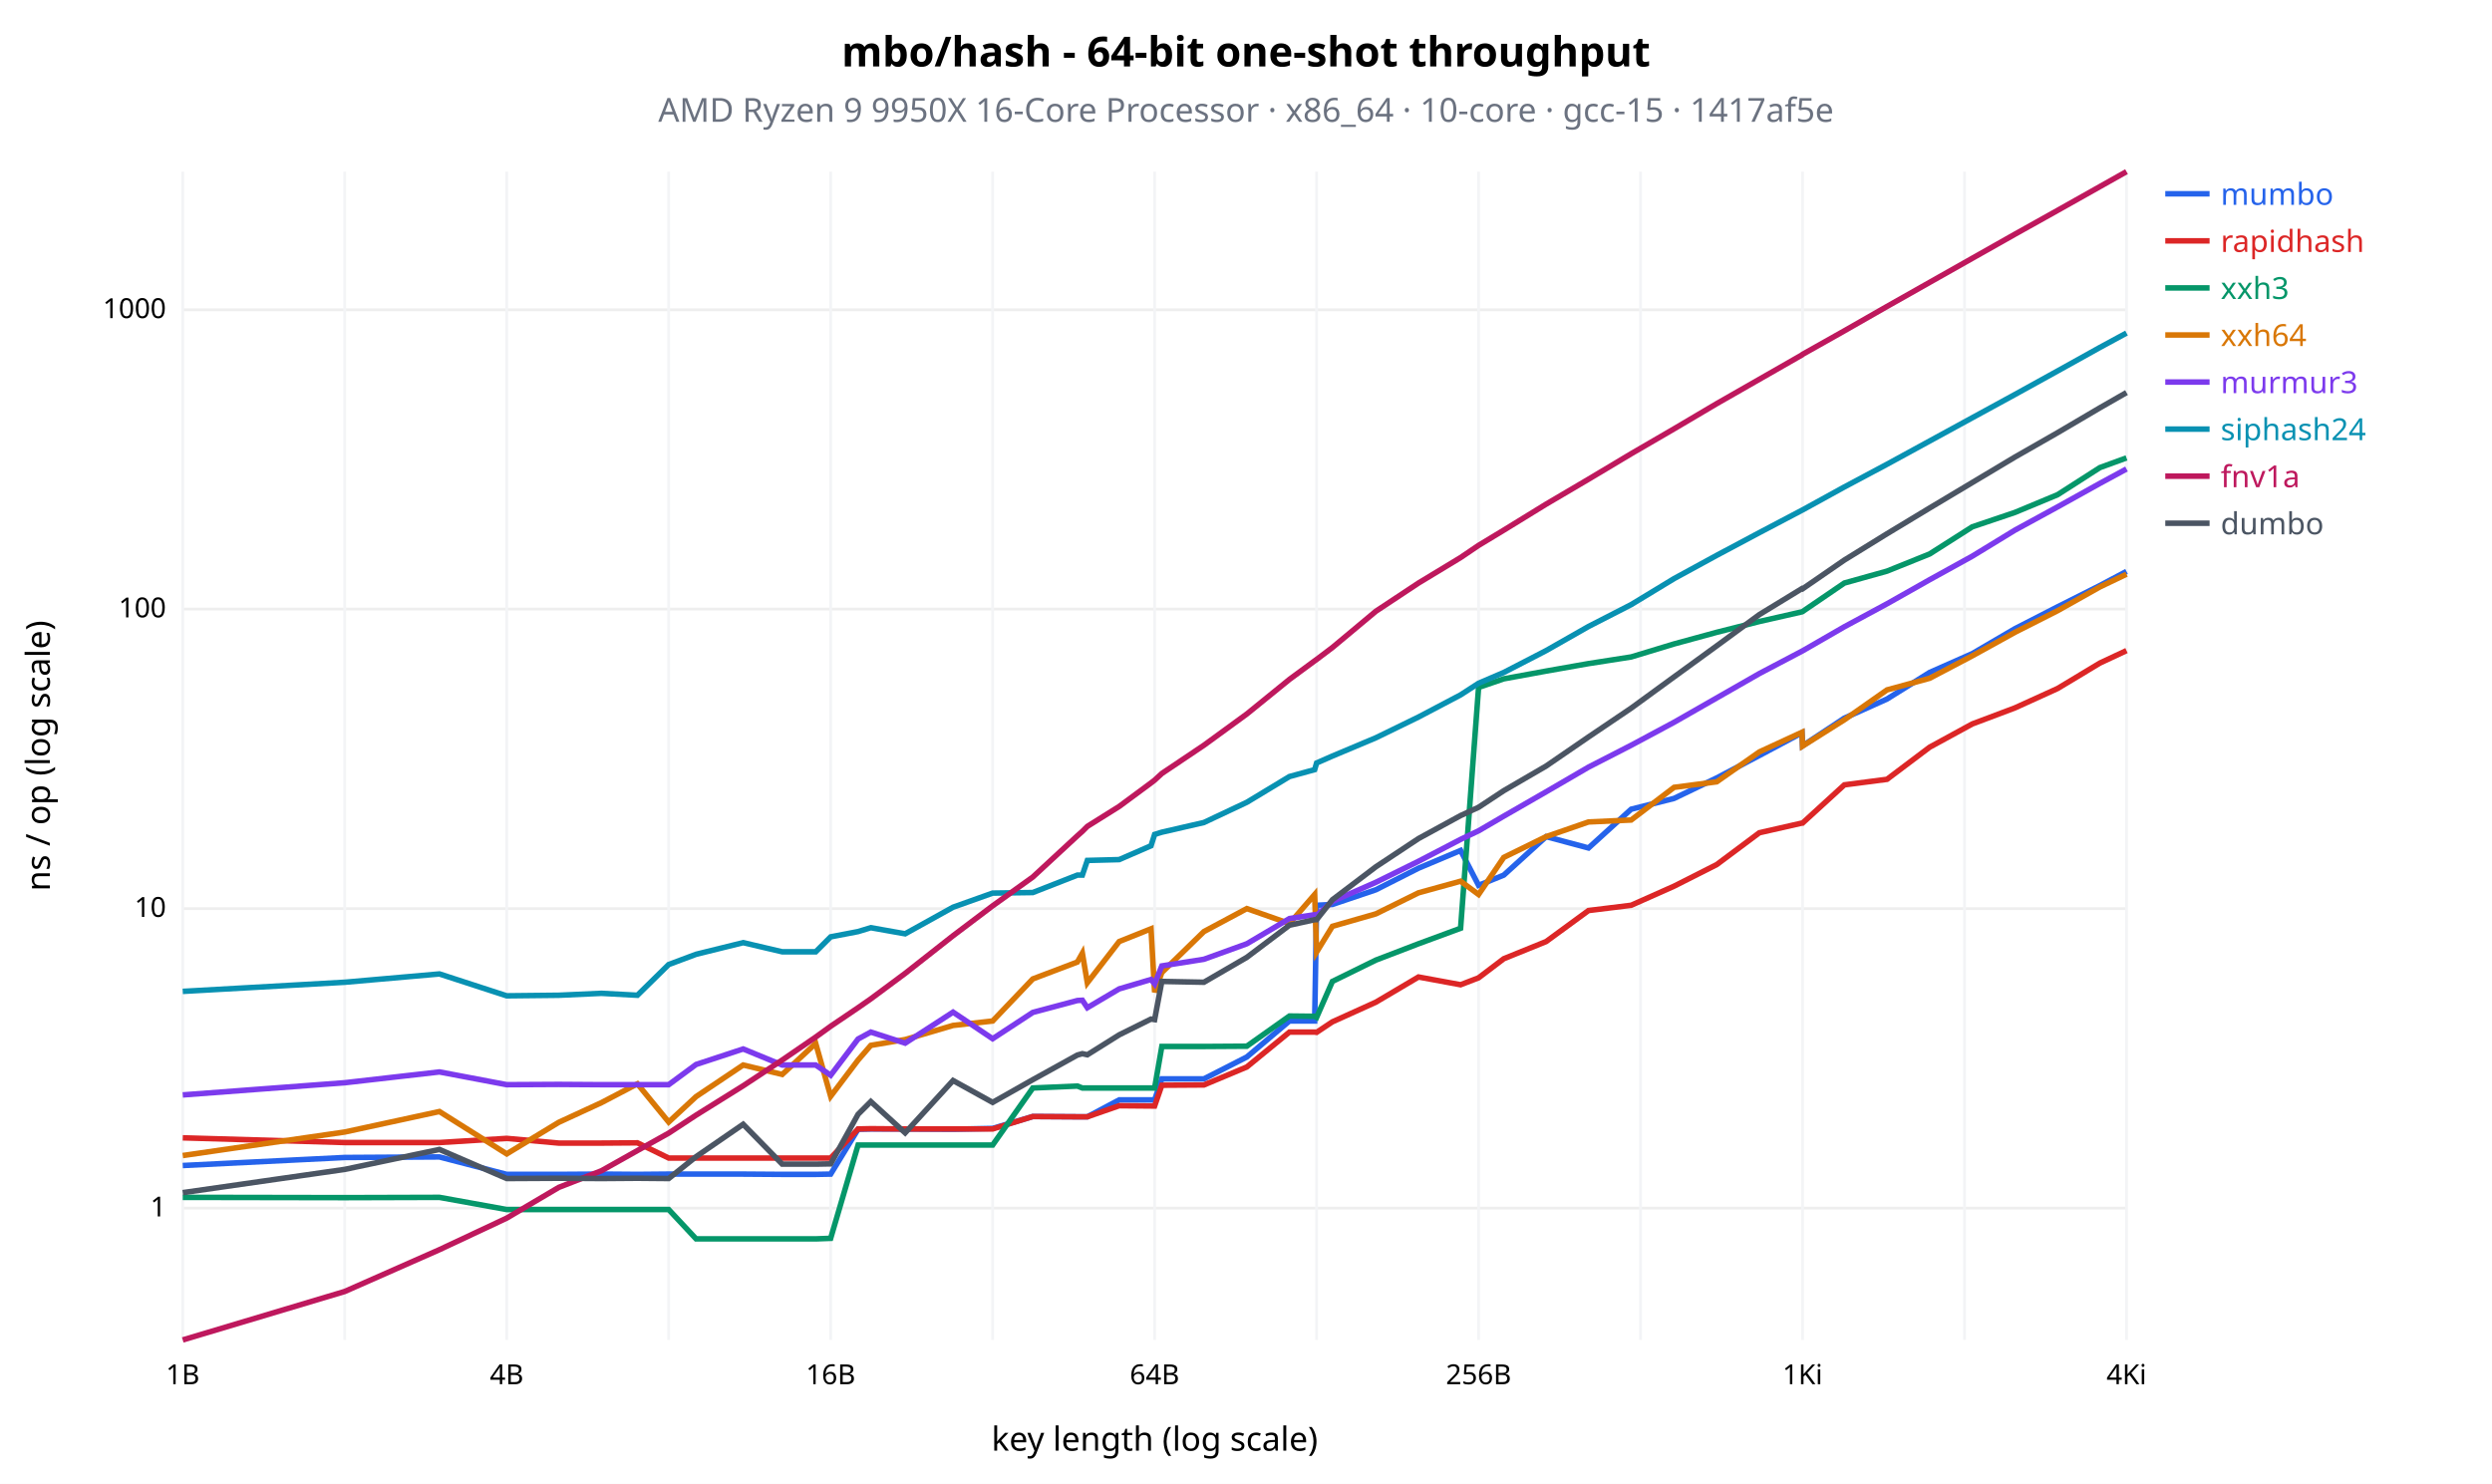
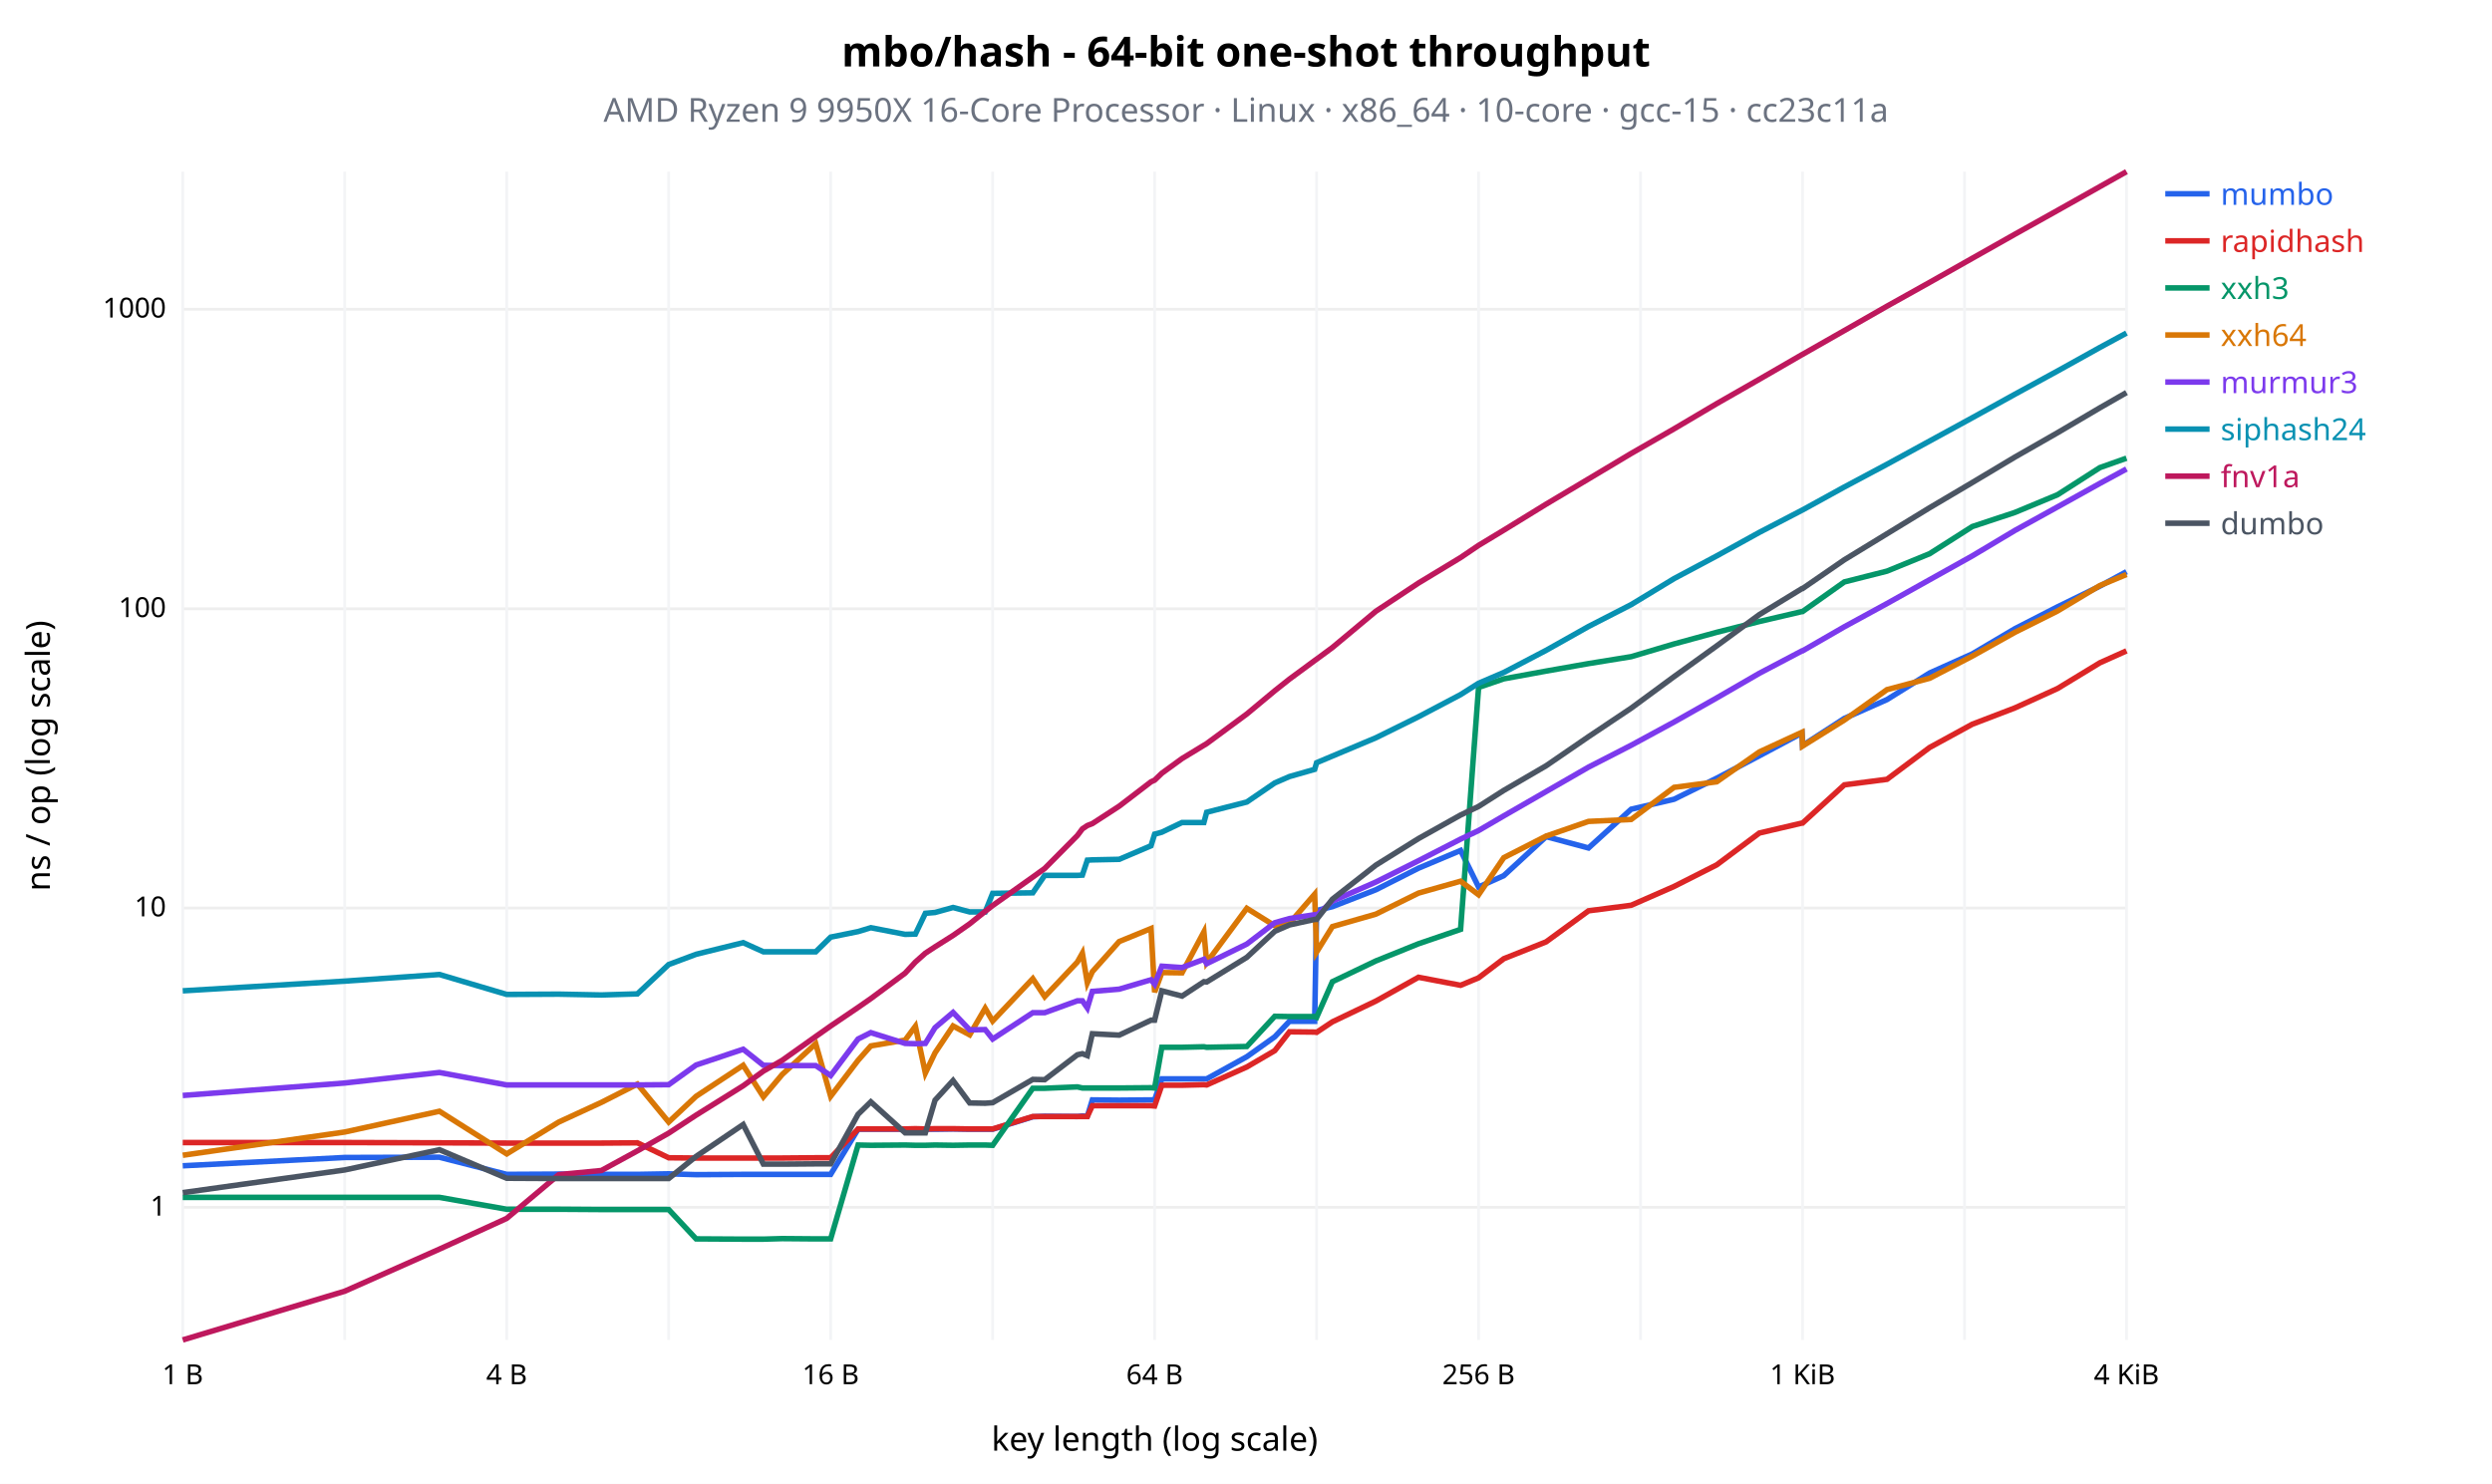
<svg xmlns="http://www.w3.org/2000/svg" width="900" height="536" font-family="sans-serif">
  <rect width="900" height="536" fill="white" />
  <text x="450" y="24" font-size="15" font-weight="bold" text-anchor="middle">mbo/hash - 64-bit one-shot throughput</text>
-   <text x="450" y="44" font-size="12" fill="#6b7280" text-anchor="middle">AMD Ryzen 9 9950X 16-Core Processor · x86_64 · 10-core · gcc-15 · 1417af5e</text>
-   <line x1="66" y1="436.4" x2="768.0" y2="436.4" stroke="#eee" />
-   <text x="60" y="439.4" font-size="10" text-anchor="end">1</text>
-   <line x1="66" y1="328.2" x2="768.0" y2="328.2" stroke="#eee" />
-   <text x="60" y="331.2" font-size="10" text-anchor="end">10</text>
-   <line x1="66" y1="220.0" x2="768.0" y2="220.0" stroke="#eee" />
-   <text x="60" y="223.0" font-size="10" text-anchor="end">100</text>
-   <line x1="66" y1="111.9" x2="768.0" y2="111.9" stroke="#eee" />
-   <text x="60" y="114.9" font-size="10" text-anchor="end">1000</text>
+   <text x="450" y="44" font-size="12" fill="#6b7280" text-anchor="middle">AMD Ryzen 9 9950X 16-Core Processor · Linux · x86_64 · 10-core · gcc-15 · cc23c11a</text>
+   <line x1="66" y1="436.1" x2="768.0" y2="436.1" stroke="#eee" />
+   <text x="60" y="439.1" font-size="10" text-anchor="end">1</text>
+   <line x1="66" y1="328.0" x2="768.0" y2="328.0" stroke="#eee" />
+   <text x="60" y="331.0" font-size="10" text-anchor="end">10</text>
+   <line x1="66" y1="219.9" x2="768.0" y2="219.9" stroke="#eee" />
+   <text x="60" y="222.9" font-size="10" text-anchor="end">100</text>
+   <line x1="66" y1="111.7" x2="768.0" y2="111.7" stroke="#eee" />
+   <text x="60" y="114.7" font-size="10" text-anchor="end">1000</text>
  <line x1="66.0" y1="62" x2="66.0" y2="484.0" stroke="#f3f4f6" />
-   <text x="66.0" y="500.0" font-size="10" text-anchor="middle">1B</text>
+   <text x="66.0" y="500.0" font-size="10" text-anchor="middle">1 B</text>
  <line x1="124.5" y1="62" x2="124.5" y2="484.0" stroke="#f3f4f6" />
  <line x1="183.0" y1="62" x2="183.0" y2="484.0" stroke="#f3f4f6" />
-   <text x="183.0" y="500.0" font-size="10" text-anchor="middle">4B</text>
+   <text x="183.0" y="500.0" font-size="10" text-anchor="middle">4 B</text>
  <line x1="241.5" y1="62" x2="241.5" y2="484.0" stroke="#f3f4f6" />
  <line x1="300.0" y1="62" x2="300.0" y2="484.0" stroke="#f3f4f6" />
-   <text x="300.0" y="500.0" font-size="10" text-anchor="middle">16B</text>
+   <text x="300.0" y="500.0" font-size="10" text-anchor="middle">16 B</text>
  <line x1="358.5" y1="62" x2="358.5" y2="484.0" stroke="#f3f4f6" />
  <line x1="417.0" y1="62" x2="417.0" y2="484.0" stroke="#f3f4f6" />
-   <text x="417.0" y="500.0" font-size="10" text-anchor="middle">64B</text>
+   <text x="417.0" y="500.0" font-size="10" text-anchor="middle">64 B</text>
  <line x1="475.5" y1="62" x2="475.5" y2="484.0" stroke="#f3f4f6" />
  <line x1="534.0" y1="62" x2="534.0" y2="484.0" stroke="#f3f4f6" />
-   <text x="534.0" y="500.0" font-size="10" text-anchor="middle">256B</text>
+   <text x="534.0" y="500.0" font-size="10" text-anchor="middle">256 B</text>
  <line x1="592.5" y1="62" x2="592.5" y2="484.0" stroke="#f3f4f6" />
  <line x1="651.0" y1="62" x2="651.0" y2="484.0" stroke="#f3f4f6" />
-   <text x="651.0" y="500.0" font-size="10" text-anchor="middle">1Ki</text>
+   <text x="651.0" y="500.0" font-size="10" text-anchor="middle">1 KiB</text>
  <line x1="709.5" y1="62" x2="709.5" y2="484.0" stroke="#f3f4f6" />
  <line x1="768.0" y1="62" x2="768.0" y2="484.0" stroke="#f3f4f6" />
-   <text x="768.0" y="500.0" font-size="10" text-anchor="middle">4Ki</text>
+   <text x="768.0" y="500.0" font-size="10" text-anchor="middle">4 KiB</text>
  <text x="417" y="524" font-size="12" text-anchor="middle">key length (log scale)</text>
  <text x="18" y="273" font-size="12" transform="rotate(-90 18 273)" text-anchor="middle">ns / op (log scale)</text>
-   <polyline points="66.0,421.0 124.5,418.1 158.7,417.9 183.0,424.2 201.8,424.2 217.2,424.1 230.2,424.2 241.5,424.1 251.4,424.1 268.4,424.1 282.5,424.2 294.6,424.2 300.0,424.1 309.9,407.9 314.5,407.8 326.9,407.8 344.2,407.9 358.5,407.6 373.0,403.3 389.1,403.4 390.9,403.4 392.7,403.4 404.2,397.3 415.7,397.3 417.0,397.3 419.6,389.7 434.8,389.7 450.3,381.8 465.7,368.8 474.8,368.8 475.5,327.0 481.2,326.7 496.9,321.4 512.3,313.6 527.5,307.2 534.0,319.8 543.1,316.1 558.4,302.2 573.7,306.3 589.1,292.3 604.6,288.4 620.0,281.0 635.4,272.9 650.8,264.7 651.0,269.4 666.1,259.4 681.5,252.5 696.9,242.9 712.3,236.1 727.7,227.1 743.1,219.2 758.4,211.5 768.0,206.4" fill="none" stroke="#2563eb" stroke-width="2" />
+   <polyline points="66.0,421.1 124.5,418.1 158.7,418.0 183.0,424.2 201.8,424.1 217.2,424.2 230.2,424.2 241.5,424.0 251.4,424.3 268.4,424.2 275.7,424.2 282.5,424.2 294.6,424.2 300.0,424.2 309.9,407.9 314.5,407.9 326.9,407.9 330.6,407.8 334.2,407.9 337.7,407.9 344.2,407.8 350.2,407.9 355.8,407.9 358.5,407.9 373.0,403.4 377.3,403.2 389.1,403.3 390.9,403.1 392.7,403.2 394.5,397.3 404.2,397.4 415.7,397.3 417.0,397.3 419.6,389.7 426.9,389.7 434.8,389.7 435.8,389.7 450.3,381.7 460.4,374.5 465.7,368.9 474.8,368.9 475.5,328.9 481.2,327.5 496.9,321.4 512.3,313.6 527.5,307.2 534.0,320.4 543.1,316.3 558.4,302.2 573.7,306.3 589.1,292.3 604.6,288.7 620.0,281.1 635.4,273.0 650.8,264.8 651.0,269.3 666.1,259.5 681.5,252.7 696.9,243.1 712.3,236.2 727.7,227.1 743.1,219.2 758.4,211.7 768.0,206.5" fill="none" stroke="#2563eb" stroke-width="2" />
  <line x1="782.0" y1="70.0" x2="798.0" y2="70.0" stroke="#2563eb" stroke-width="2" />
  <text x="802.0" y="74.0" font-size="11" fill="#2563eb">mumbo</text>
-   <polyline points="66.0,411.0 124.5,412.7 158.7,412.7 183.0,411.2 201.8,412.9 217.2,412.9 230.2,412.8 241.5,418.3 251.4,418.3 268.4,418.3 282.5,418.3 294.6,418.3 300.0,418.3 309.9,407.8 314.5,407.7 326.9,407.8 344.2,407.8 358.5,407.8 373.0,403.3 389.1,403.4 390.9,403.4 392.7,403.4 404.2,399.4 415.7,399.5 417.0,399.5 419.6,392.0 434.8,391.9 450.3,385.4 465.7,372.8 474.8,372.8 475.5,372.9 481.2,369.1 496.9,362.0 512.3,352.9 527.5,355.7 534.0,353.2 543.1,346.3 558.4,340.1 573.7,328.9 589.1,327.0 604.6,320.1 620.0,312.3 635.4,300.8 650.8,297.3 651.0,297.3 666.1,283.5 681.5,281.5 696.9,269.9 712.3,261.5 727.7,255.7 743.1,248.7 758.4,239.5 768.0,235.0" fill="none" stroke="#dc2626" stroke-width="2" />
+   <polyline points="66.0,412.7 124.5,412.7 158.7,412.8 183.0,412.9 201.8,412.9 217.2,412.9 230.2,412.8 241.5,418.2 251.4,418.3 268.4,418.3 275.7,418.3 282.5,418.3 294.6,418.2 300.0,418.2 309.9,407.8 314.5,407.8 326.9,407.8 330.6,407.7 334.2,407.8 337.7,407.7 344.2,407.7 350.2,407.8 355.8,407.8 358.5,407.8 373.0,403.3 377.3,403.3 389.1,403.3 390.9,403.3 392.7,403.3 394.5,399.4 404.2,399.4 415.7,399.4 417.0,399.5 419.6,392.0 426.9,392.0 434.8,391.8 435.8,391.9 450.3,385.4 460.4,379.5 465.7,372.7 474.8,372.8 475.5,372.9 481.2,369.1 496.9,361.6 512.3,353.0 527.5,355.9 534.0,353.2 543.1,346.3 558.4,340.2 573.7,329.0 589.1,327.0 604.6,320.2 620.0,312.4 635.4,300.9 650.8,297.3 651.0,297.3 666.1,283.5 681.5,281.5 696.9,270.0 712.3,261.6 727.7,255.7 743.1,248.7 758.4,239.4 768.0,235.1" fill="none" stroke="#dc2626" stroke-width="2" />
  <line x1="782.0" y1="87.0" x2="798.0" y2="87.0" stroke="#dc2626" stroke-width="2" />
  <text x="802.0" y="91.0" font-size="11" fill="#dc2626">rapidhash</text>
-   <polyline points="66.0,432.5 124.5,432.6 158.7,432.5 183.0,436.9 201.8,436.9 217.2,436.9 230.2,436.9 241.5,436.9 251.4,447.5 268.4,447.5 282.5,447.5 294.6,447.5 300.0,447.3 309.9,413.6 314.5,413.6 326.9,413.6 344.2,413.6 358.5,413.6 373.0,393.0 389.1,392.3 390.9,393.0 392.7,393.0 404.2,393.0 415.7,393.0 417.0,393.0 419.6,378.0 434.8,378.0 450.3,377.9 465.7,367.0 474.8,367.1 475.5,367.5 481.2,354.5 496.9,346.8 512.3,340.9 527.5,335.3 534.0,248.3 543.1,245.2 558.4,242.4 573.7,239.7 589.1,237.3 604.6,232.6 620.0,228.4 635.4,224.5 650.8,221.0 651.0,220.9 666.1,210.6 681.5,206.3 696.9,200.1 712.3,190.3 727.7,185.1 743.1,178.7 758.4,168.9 768.0,165.4" fill="none" stroke="#059669" stroke-width="2" />
+   <polyline points="66.0,432.5 124.5,432.5 158.7,432.5 183.0,436.8 201.8,436.8 217.2,436.9 230.2,436.9 241.5,436.9 251.4,447.5 268.4,447.6 275.7,447.6 282.5,447.4 294.6,447.5 300.0,447.5 309.9,413.6 314.5,413.7 326.9,413.6 330.6,413.7 334.2,413.7 337.7,413.6 344.2,413.7 350.2,413.6 355.8,413.6 358.5,413.7 373.0,393.1 377.3,393.1 389.1,392.6 390.9,393.0 392.7,393.0 394.5,393.0 404.2,393.0 415.7,392.9 417.0,393.0 419.6,378.3 426.9,378.3 434.8,378.1 435.8,378.3 450.3,378.0 460.4,367.1 465.7,367.2 474.8,367.2 475.5,367.5 481.2,354.6 496.9,347.1 512.3,340.9 527.5,335.7 534.0,248.3 543.1,245.2 558.4,242.4 573.7,239.7 589.1,237.2 604.6,232.6 620.0,228.4 635.4,224.5 650.8,220.9 651.0,220.9 666.1,210.2 681.5,206.3 696.9,200.0 712.3,190.2 727.7,185.1 743.1,178.7 758.4,168.9 768.0,165.5" fill="none" stroke="#059669" stroke-width="2" />
  <line x1="782.0" y1="104.0" x2="798.0" y2="104.0" stroke="#059669" stroke-width="2" />
  <text x="802.0" y="108.0" font-size="11" fill="#059669">xxh3</text>
-   <polyline points="66.0,417.4 124.5,408.9 158.7,401.5 183.0,416.8 201.8,405.4 217.2,398.3 230.2,391.5 241.5,405.3 251.4,396.1 268.4,384.7 282.5,388.1 294.6,376.9 300.0,396.0 309.9,382.9 314.5,377.6 326.9,375.5 344.2,370.4 358.5,368.8 373.0,353.6 389.1,347.5 390.9,344.3 392.7,355.0 404.2,340.1 415.7,335.5 417.0,358.4 419.6,351.3 434.8,336.5 450.3,328.2 465.7,333.6 474.8,323.1 475.5,343.9 481.2,334.6 496.9,330.1 512.3,322.5 527.5,318.3 534.0,323.1 543.1,309.7 558.4,302.2 573.7,296.9 589.1,296.2 604.6,284.4 620.0,282.4 635.4,271.6 650.8,264.5 651.0,269.5 666.1,260.0 681.5,249.2 696.9,245.0 712.3,236.9 727.7,228.4 743.1,220.6 758.4,212.0 768.0,207.4" fill="none" stroke="#d97706" stroke-width="2" />
+   <polyline points="66.0,417.3 124.5,408.9 158.7,401.4 183.0,416.8 201.8,405.3 217.2,398.2 230.2,391.6 241.5,405.3 251.4,396.0 268.4,384.8 275.7,396.2 282.5,388.1 294.6,377.0 300.0,396.0 309.9,383.0 314.5,377.8 326.9,375.7 330.6,370.7 334.2,387.6 337.7,380.3 344.2,370.6 350.2,373.8 355.8,364.2 358.5,368.8 373.0,353.5 377.3,360.0 389.1,347.5 390.9,344.3 392.7,355.0 394.5,351.0 404.2,340.1 415.7,335.4 417.0,358.4 419.6,351.3 426.9,351.4 434.8,336.6 435.8,347.7 450.3,328.1 460.4,334.4 465.7,333.5 474.8,323.0 475.5,343.9 481.2,334.7 496.9,330.2 512.3,322.6 527.5,318.3 534.0,323.2 543.1,309.8 558.4,302.0 573.7,296.7 589.1,296.0 604.6,284.4 620.0,282.4 635.4,271.6 650.8,264.5 651.0,269.5 666.1,260.1 681.5,249.1 696.9,245.0 712.3,237.0 727.7,228.4 743.1,220.7 758.4,211.5 768.0,207.5" fill="none" stroke="#d97706" stroke-width="2" />
  <line x1="782.0" y1="121.0" x2="798.0" y2="121.0" stroke="#d97706" stroke-width="2" />
  <text x="802.0" y="125.0" font-size="11" fill="#d97706">xxh64</text>
-   <polyline points="66.0,395.5 124.5,391.1 158.7,387.2 183.0,391.8 201.8,391.7 217.2,391.8 230.2,391.8 241.5,391.8 251.4,384.5 268.4,378.9 282.5,384.7 294.6,384.7 300.0,388.4 309.9,375.3 314.5,372.8 326.9,376.8 344.2,365.6 358.5,375.2 373.0,365.7 389.1,361.4 390.9,361.3 392.7,364.0 404.2,357.2 415.7,353.8 417.0,355.4 419.6,348.9 434.8,346.5 450.3,340.9 465.7,331.8 474.8,330.4 475.5,330.6 481.2,325.6 496.9,318.7 512.3,311.1 527.5,303.2 534.0,300.1 543.1,294.8 558.4,286.0 573.7,277.1 589.1,269.2 604.6,260.9 620.0,252.1 635.4,243.3 650.8,235.2 651.0,235.1 666.1,226.4 681.5,218.1 696.9,209.4 712.3,200.9 727.7,191.5 743.1,183.1 758.4,174.6 768.0,169.4" fill="none" stroke="#7c3aed" stroke-width="2" />
+   <polyline points="66.0,395.7 124.5,391.2 158.7,387.4 183.0,391.9 201.8,391.9 217.2,391.9 230.2,391.9 241.5,391.8 251.4,384.7 268.4,379.0 275.7,384.8 282.5,384.9 294.6,384.9 300.0,388.5 309.9,375.3 314.5,373.0 326.9,376.9 330.6,377.0 334.2,376.9 337.7,371.2 344.2,365.7 350.2,372.0 355.8,371.9 358.5,375.3 373.0,365.8 377.3,365.8 389.1,361.5 390.9,361.5 392.7,364.1 394.5,358.1 404.2,357.3 415.7,353.9 417.0,355.5 419.6,349.0 426.9,349.5 434.8,346.5 435.8,348.1 450.3,341.0 460.4,333.3 465.7,331.8 474.8,330.4 475.5,330.6 481.2,325.5 496.9,318.6 512.3,310.9 527.5,303.1 534.0,300.0 543.1,294.7 558.4,285.9 573.7,277.1 589.1,269.2 604.6,260.8 620.0,252.1 635.4,243.2 650.8,235.1 651.0,235.1 666.1,226.4 681.5,218.0 696.9,209.4 712.3,200.8 727.7,191.6 743.1,183.1 758.4,174.6 768.0,169.4" fill="none" stroke="#7c3aed" stroke-width="2" />
  <line x1="782.0" y1="138.0" x2="798.0" y2="138.0" stroke="#7c3aed" stroke-width="2" />
  <text x="802.0" y="142.0" font-size="11" fill="#7c3aed">murmur3</text>
-   <polyline points="66.0,358.1 124.5,354.8 158.7,351.8 183.0,359.7 201.8,359.5 217.2,358.8 230.2,359.5 241.5,348.4 251.4,344.7 268.4,340.5 282.5,343.8 294.6,343.8 300.0,338.4 309.9,336.5 314.5,335.1 326.9,337.3 344.2,327.7 358.5,322.6 373.0,322.4 389.1,316.1 390.9,316.1 392.7,310.8 404.2,310.5 415.7,305.5 417.0,301.4 419.6,300.6 434.8,297.1 450.3,289.8 465.7,280.5 474.8,278.0 475.5,275.6 481.2,273.1 496.9,266.5 512.3,259.0 527.5,251.0 534.0,246.8 543.1,242.9 558.4,235.0 573.7,226.3 589.1,218.4 604.6,209.0 620.0,200.6 635.4,192.4 650.8,184.3 651.0,184.2 666.1,175.9 681.5,167.7 696.9,159.3 712.3,150.9 727.7,142.5 743.1,134.0 758.4,125.5 768.0,120.3" fill="none" stroke="#0891b2" stroke-width="2" />
+   <polyline points="66.0,357.9 124.5,354.4 158.7,352.0 183.0,359.2 201.8,359.1 217.2,359.4 230.2,359.0 241.5,348.4 251.4,344.7 268.4,340.5 275.7,343.8 282.5,343.8 294.6,343.8 300.0,338.5 309.9,336.5 314.5,335.1 326.9,337.5 330.6,337.4 334.2,329.9 337.7,329.6 344.2,327.8 350.2,329.4 355.8,329.4 358.5,322.7 373.0,322.5 377.3,316.2 389.1,316.2 390.9,316.1 392.7,310.7 394.5,310.6 404.2,310.4 415.7,305.5 417.0,301.3 419.6,300.6 426.9,297.1 434.8,297.1 435.8,293.4 450.3,289.7 460.4,282.8 465.7,280.5 474.8,277.9 475.5,275.5 481.2,273.1 496.9,266.5 512.3,258.9 527.5,250.9 534.0,246.8 543.1,242.9 558.4,234.9 573.7,226.3 589.1,218.4 604.6,209.0 620.0,200.8 635.4,192.3 650.8,184.3 651.0,184.2 666.1,175.9 681.5,167.7 696.9,159.3 712.3,150.9 727.7,142.4 743.1,134.0 758.4,125.5 768.0,120.3" fill="none" stroke="#0891b2" stroke-width="2" />
  <line x1="782.0" y1="155.0" x2="798.0" y2="155.0" stroke="#0891b2" stroke-width="2" />
  <text x="802.0" y="159.0" font-size="11" fill="#0891b2">siphash24</text>
-   <polyline points="66.0,484.0 124.5,466.5 158.7,451.4 183.0,440.0 201.8,428.9 217.2,422.9 230.2,415.6 241.5,409.3 251.4,402.8 268.4,392.2 282.5,382.9 294.6,374.6 300.0,370.7 309.9,364.0 314.5,360.8 326.9,351.6 344.2,338.0 358.5,327.2 373.0,316.8 389.1,301.9 390.9,300.3 392.7,298.5 404.2,291.3 415.7,282.8 417.0,281.8 419.6,279.4 434.8,269.2 450.3,257.9 465.7,245.4 474.8,238.7 475.5,238.2 481.2,233.9 496.9,220.8 512.3,210.6 527.5,201.4 534.0,197.0 543.1,191.5 558.4,182.1 573.7,173.1 589.1,163.9 604.6,154.9 620.0,145.8 635.4,137.0 650.8,128.2 651.0,128.0 666.1,119.5 681.5,110.7 696.9,102.0 712.3,93.3 727.7,84.6 743.1,76.0 758.4,67.4 768.0,62.0" fill="none" stroke="#be185d" stroke-width="2" />
+   <polyline points="66.0,484.0 124.5,466.4 158.7,451.2 183.0,440.1 201.8,424.3 217.2,422.8 230.2,415.7 241.5,409.3 251.4,402.8 268.4,392.2 275.7,386.9 282.5,383.0 294.6,374.4 300.0,370.6 309.9,363.9 314.5,360.7 326.9,351.5 330.6,347.5 334.2,344.3 337.7,342.0 344.2,337.9 350.2,333.7 355.8,329.2 358.5,327.1 373.0,316.8 377.3,313.7 389.1,301.8 390.9,299.4 392.7,298.2 394.5,297.5 404.2,291.2 415.7,282.4 417.0,281.8 419.6,279.3 426.9,274.0 434.8,269.2 435.8,268.6 450.3,257.9 460.4,249.5 465.7,245.3 474.8,238.6 475.5,238.1 481.2,233.9 496.9,220.8 512.3,210.6 527.5,201.4 534.0,197.0 543.1,191.5 558.4,182.1 573.7,173.0 589.1,163.8 604.6,154.9 620.0,145.8 635.4,137.0 650.8,128.1 651.0,128.0 666.1,119.4 681.5,110.6 696.9,102.0 712.3,93.3 727.7,84.6 743.1,76.0 758.4,67.4 768.0,62.0" fill="none" stroke="#be185d" stroke-width="2" />
  <line x1="782.0" y1="172.0" x2="798.0" y2="172.0" stroke="#be185d" stroke-width="2" />
  <text x="802.0" y="176.0" font-size="11" fill="#be185d">fnv1a</text>
-   <polyline points="66.0,430.8 124.5,422.4 158.7,415.2 183.0,425.7 201.8,425.6 217.2,425.7 230.2,425.6 241.5,425.7 251.4,417.8 268.4,406.1 282.5,420.5 294.6,420.5 300.0,420.4 309.9,402.5 314.5,397.9 326.9,409.2 344.2,390.3 358.5,398.2 373.0,390.0 389.1,381.1 390.9,380.6 392.7,381.0 404.2,373.8 415.7,368.1 417.0,368.3 419.6,354.5 434.8,354.8 450.3,345.8 465.7,334.2 474.8,332.2 475.5,332.2 481.2,325.0 496.9,313.1 512.3,302.9 527.5,294.6 534.0,291.6 543.1,285.6 558.4,276.7 573.7,266.2 589.1,255.8 604.6,244.5 620.0,233.3 635.4,222.0 650.8,212.6 651.0,212.7 666.1,202.3 681.5,192.8 696.9,183.5 712.3,174.3 727.7,165.1 743.1,156.3 758.4,147.3 768.0,141.8" fill="none" stroke="#4b5563" stroke-width="2" />
+   <polyline points="66.0,430.8 124.5,422.6 158.7,415.3 183.0,425.6 201.8,425.7 217.2,425.7 230.2,425.7 241.5,425.7 251.4,417.7 268.4,406.2 275.7,420.5 282.5,420.5 294.6,420.4 300.0,420.4 309.9,402.5 314.5,398.0 326.9,409.2 330.6,409.2 334.2,409.2 337.7,397.4 344.2,390.3 350.2,398.4 355.8,398.5 358.5,398.3 373.0,389.9 377.3,390.0 389.1,381.0 390.9,380.6 392.7,381.3 394.5,373.4 404.2,373.9 415.7,368.5 417.0,368.5 419.6,357.9 426.9,359.8 434.8,354.6 435.8,354.7 450.3,345.8 460.4,336.4 465.7,334.1 474.8,332.1 475.5,332.1 481.2,324.8 496.9,312.5 512.3,302.9 527.5,294.4 534.0,291.3 543.1,285.5 558.4,276.6 573.7,266.1 589.1,255.8 604.6,244.4 620.0,233.3 635.4,222.0 650.8,212.6 651.0,212.6 666.1,202.2 681.5,192.8 696.9,183.4 712.3,174.3 727.7,165.1 743.1,156.3 758.4,147.3 768.0,141.8" fill="none" stroke="#4b5563" stroke-width="2" />
  <line x1="782.0" y1="189.0" x2="798.0" y2="189.0" stroke="#4b5563" stroke-width="2" />
  <text x="802.0" y="193.0" font-size="11" fill="#4b5563">dumbo</text>
</svg>
